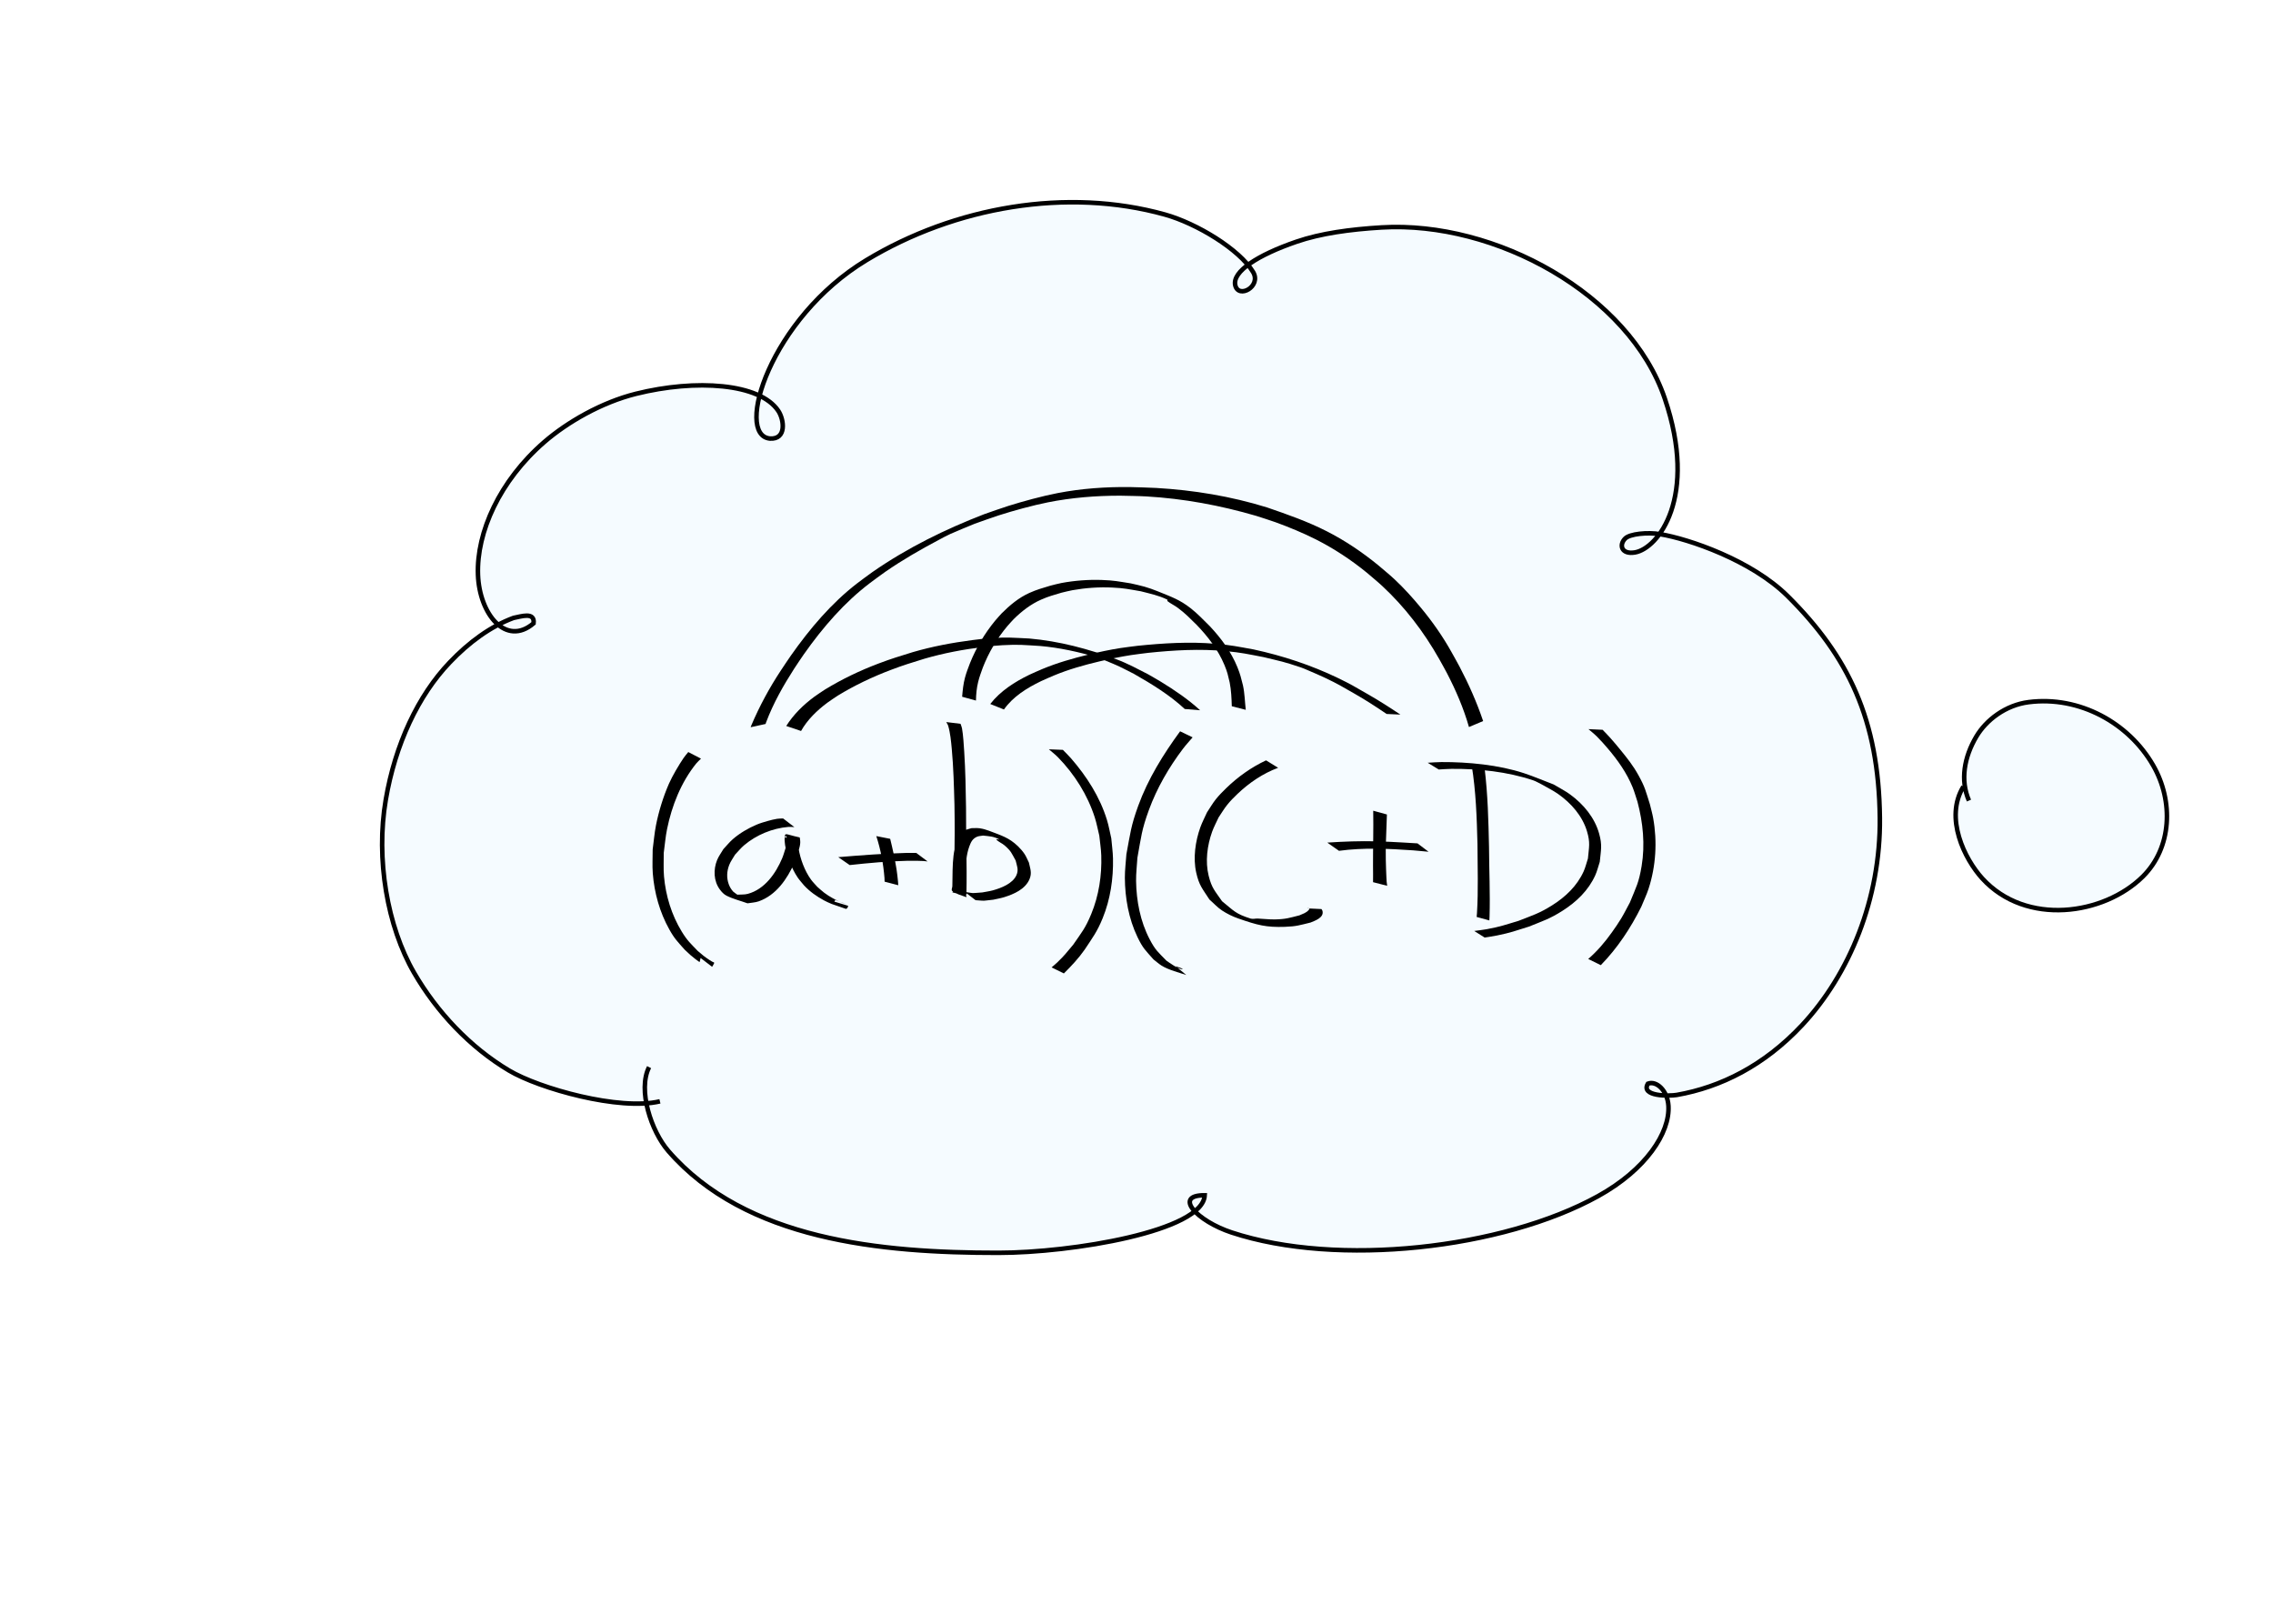
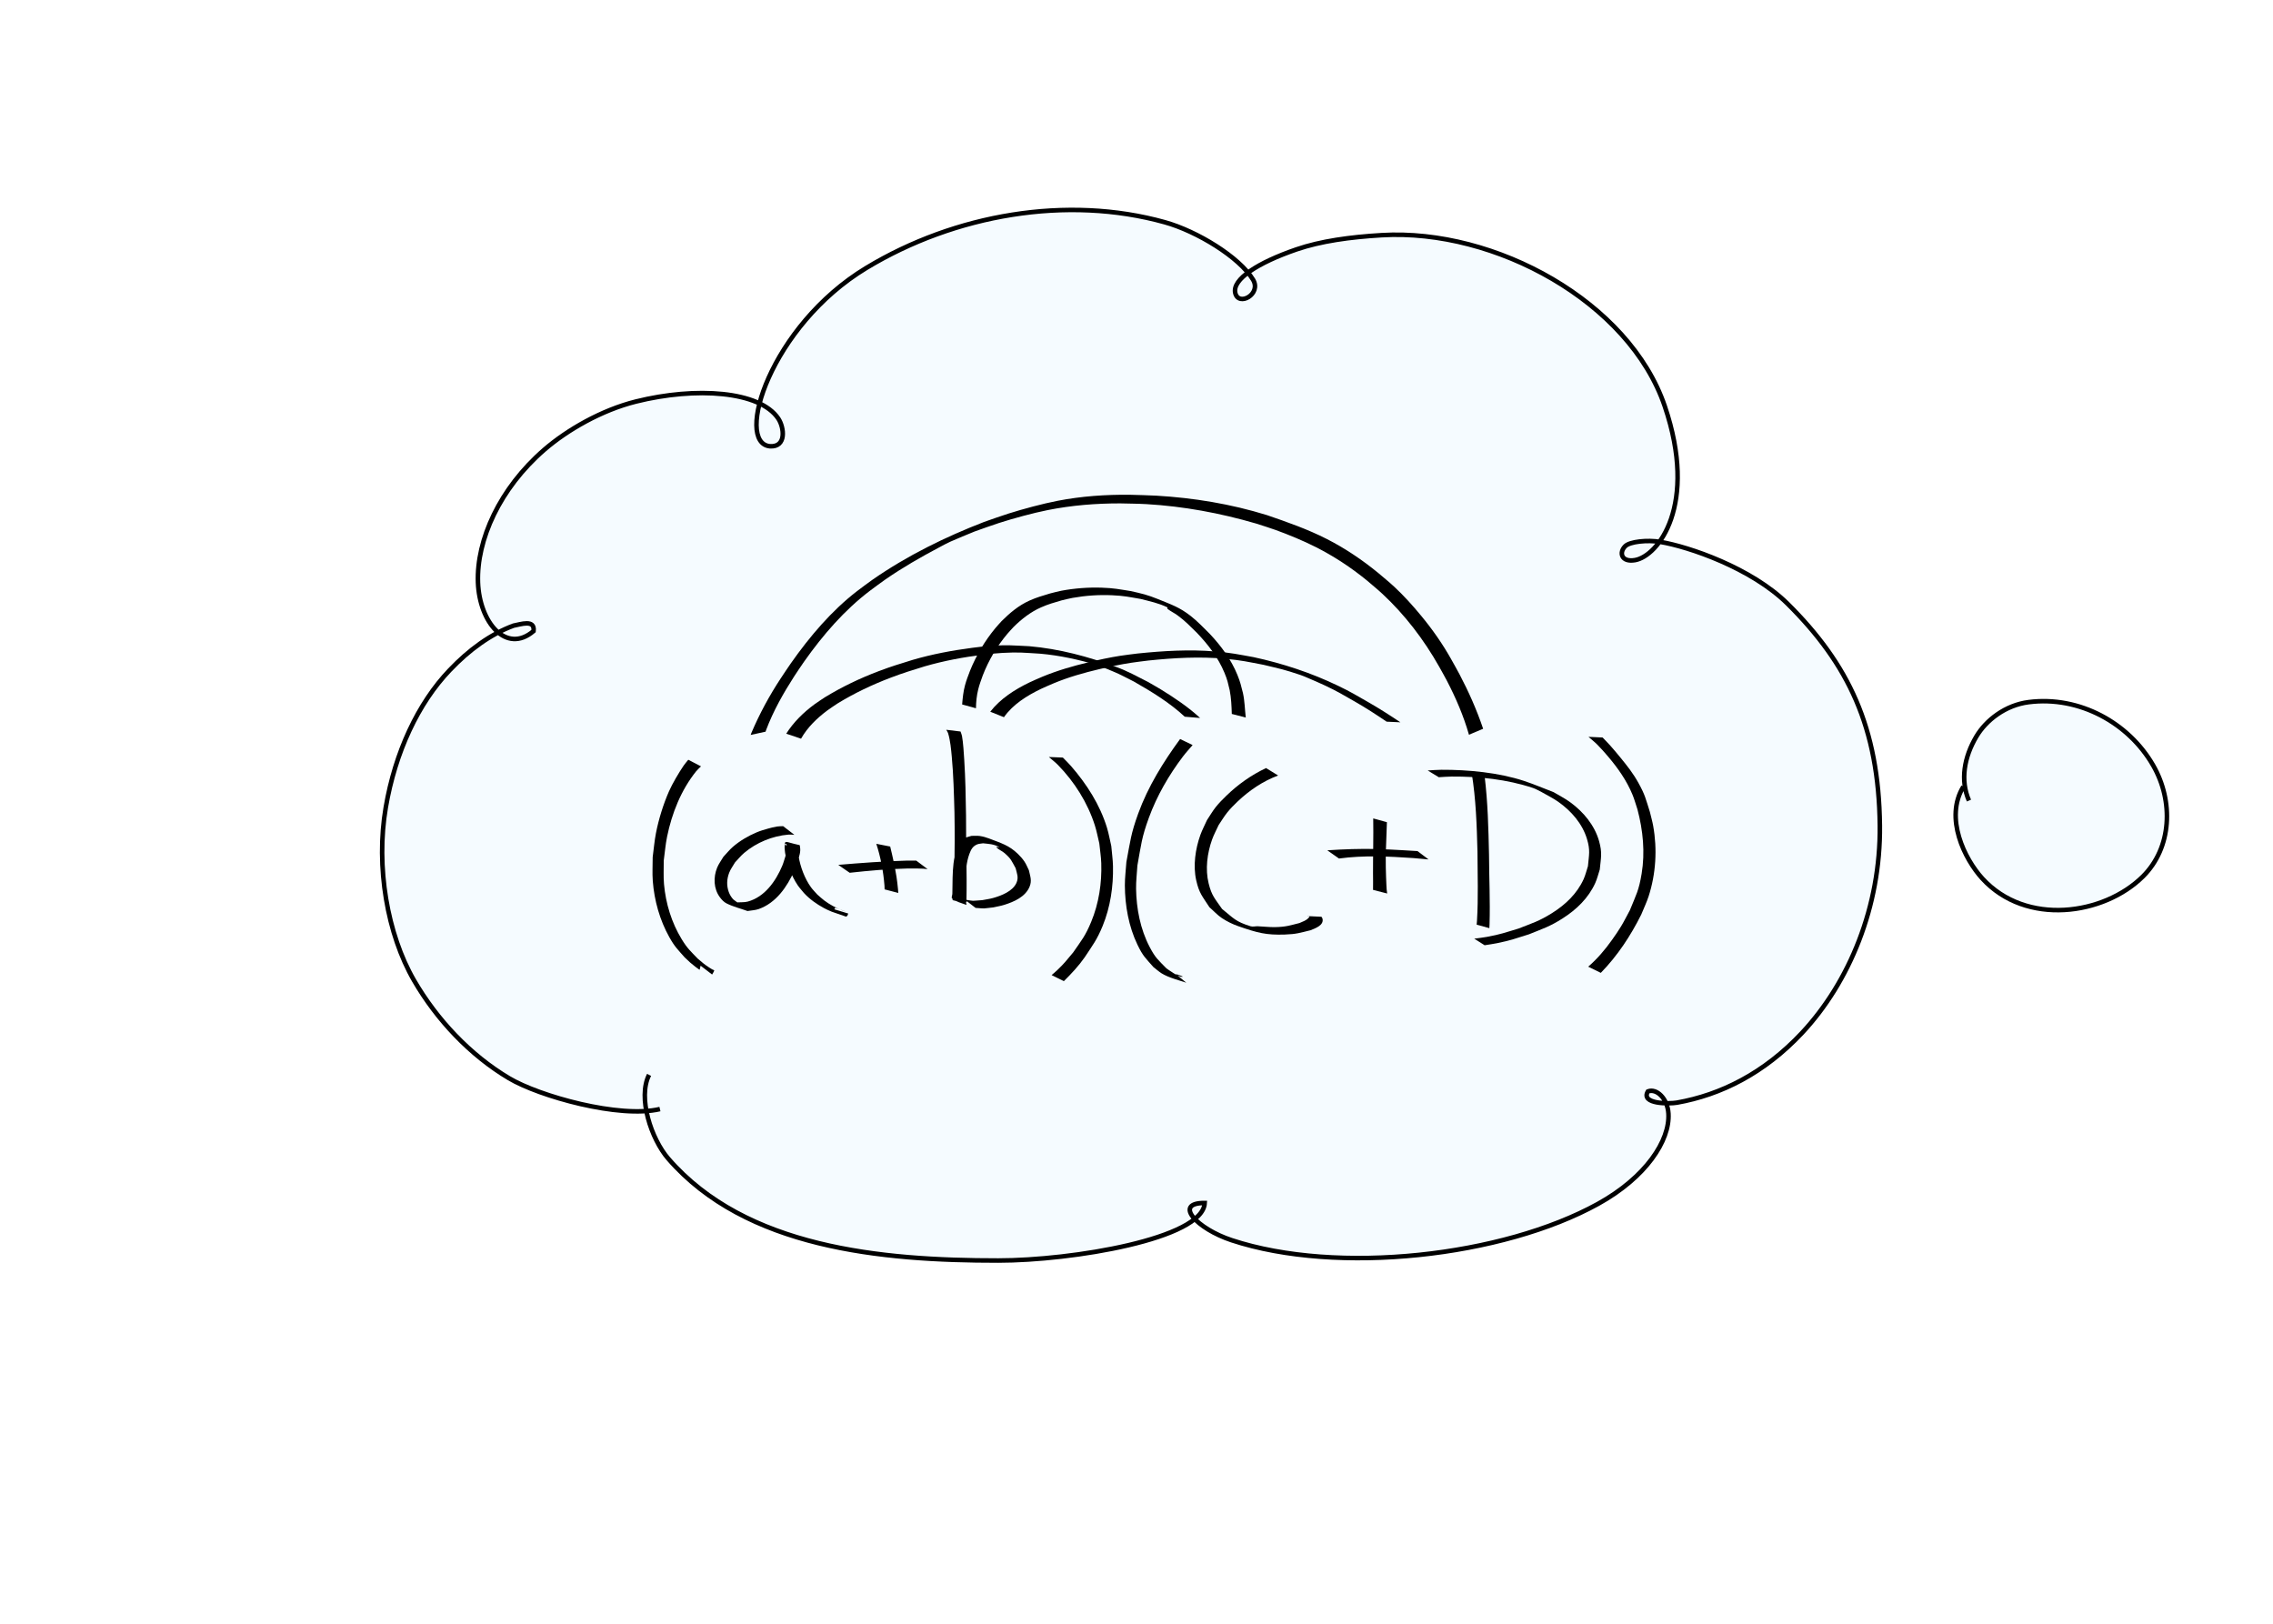
<svg xmlns="http://www.w3.org/2000/svg" width="350" height="250" viewBox="0 0 92.604 66.146">
  <path d="M40.51 136.92c-.418 2.583-4.248 2.035-6.267 2.109-5.884-.384-12.47-2.296-15.772-7.565-1.151-2.018-.821-4.598.474-6.465" style="fill:#f5fbff;fill-opacity:1;stroke:#000;stroke-width:.185;stroke-miterlimit:2;stroke-dasharray:none" />
  <path d="M61.225 134.375c3.335 1.507-1.235 5.366-3.406 5.844-5.221 1.972-11.474 1.865-16.343-1.017-.72-.142-2.509-2.574-.967-2.281" style="fill:#f5fbff;fill-opacity:1;stroke:#000;stroke-width:.185;stroke-miterlimit:2;stroke-dasharray:none" />
  <path d="M73.748 116.323c3.095.19 3.574 5.466 3.083 8.094-.978 5.77-5.955 10.813-11.971 10.934-.976-.057-3.544.203-3.635-.976" style="fill:#f5fbff;fill-opacity:1;stroke:#000;stroke-width:.185;stroke-miterlimit:2;stroke-dasharray:none" />
-   <path d="M69.715 103.588c3.915-.578 7.71 1.987 9.968 5 1.545 2.168 1.954 5.82-.753 7.284-1.374.974-3.896 1.869-5.182.451M26.444 43.472c-.472.932.088 2.613.785 3.416 3.154 3.635 8.663 4.15 13.442 4.148 2.993 0 8.34-.883 8.41-2.344-1.302-.009-.315 1.05 1.097 1.516 4.316 1.424 11.043.668 14.93-1.482 1.953-1.08 2.93-2.581 2.866-3.676-.036-.621-.487-1.04-.837-.904-.31.526.876.511 1.178.458 1.79-.314 3.562-1.197 5.1-2.84 1.929-2.064 3.207-5.147 3.172-8.446-.042-4-1.284-6.583-3.756-9.035-1.474-1.462-4.034-2.33-5.192-2.522-.526-.087-1.237-.012-1.424.173-.266.258-.162.664.395.57.94-.16 2.584-2.238 1.214-6.272-1.444-4.251-6.916-7.242-11.53-6.967-1.305.078-2.49.243-3.474.581-1.587.545-2.62 1.218-2.495 1.773.13.572 1.079.047.726-.539-.555-.922-2.288-1.976-3.59-2.34-3.99-1.113-8.556-.322-12.166 1.86-3.919 2.369-5.375 7.13-3.928 7.265.685.045.583-.765.342-1.127-.751-1.127-3.356-1.305-5.8-.696-1.403.35-2.801 1.156-3.735 1.965-1.82 1.577-2.763 3.679-2.701 5.405.058 1.61 1.142 2.94 2.265 1.98.06-.486-.526-.272-.818-.22-.934.346-1.815.99-2.594 1.809-1.29 1.344-2.227 3.347-2.61 5.6-.412 2.41.06 5.159 1.153 7.045.927 1.6 2.282 3.039 3.864 3.981 1.24.74 4.505 1.65 6.153 1.258M20.536 127.386c-5.162-1.644-9.7-6.307-9.583-11.963-.093-3.758 1.933-7.483 4.934-9.746 2.24-1.689 5.382-2.592 7.868-2.033.508.114 1.165.389 1.368.923" style="fill:#f5fbff;fill-opacity:1;stroke:#000;stroke-width:.185;stroke-miterlimit:2;stroke-dasharray:none" />
+   <path d="M69.715 103.588c3.915-.578 7.71 1.987 9.968 5 1.545 2.168 1.954 5.82-.753 7.284-1.374.974-3.896 1.869-5.182.451M26.444 43.787c-.472.931.088 2.612.785 3.416 3.154 3.635 8.663 4.149 13.442 4.147 2.993 0 8.34-.883 8.41-2.344-1.302-.008-.315 1.05 1.097 1.516 4.316 1.425 11.043.668 14.93-1.482 1.953-1.08 2.93-2.58 2.866-3.675-.036-.622-.487-1.04-.837-.904-.31.525.876.51 1.178.458 1.79-.315 3.562-1.198 5.1-2.841 1.929-2.064 3.207-5.146 3.172-8.445-.042-4-1.284-6.583-3.756-9.035-1.474-1.462-4.034-2.33-5.192-2.523-.526-.087-1.237-.012-1.424.173-.266.259-.162.665.395.57.94-.16 2.584-2.237 1.214-6.271-1.444-4.252-6.916-7.243-11.53-6.967-1.305.077-2.49.243-3.474.58-1.587.546-2.62 1.218-2.495 1.773.13.572 1.079.048.726-.539-.555-.922-2.288-1.976-3.59-2.339-3.99-1.114-8.556-.323-12.166 1.86-3.919 2.368-5.375 7.13-3.928 7.264.685.045.583-.765.342-1.127-.751-1.127-3.356-1.304-5.8-.695-1.403.35-2.801 1.156-3.735 1.964-1.82 1.577-2.763 3.68-2.701 5.406.058 1.609 1.142 2.939 2.265 1.98.06-.487-.526-.273-.818-.22-.934.345-1.815.989-2.594 1.808-1.29 1.345-2.227 3.348-2.61 5.6-.412 2.41.06 5.16 1.153 7.046.927 1.599 2.282 3.038 3.864 3.98 1.24.74 4.505 1.65 6.153 1.259M20.536 127.386c-5.162-1.644-9.7-6.307-9.583-11.963-.093-3.758 1.933-7.483 4.934-9.746 2.24-1.689 5.382-2.592 7.868-2.033.508.114 1.165.389 1.368.923" style="fill:#f5fbff;fill-opacity:1;stroke:#000;stroke-width:.185;stroke-miterlimit:2;stroke-dasharray:none" />
  <path d="M64.032-4.354c2.236-.933 1.222-4.13.49-5.56-1.925-3.753-7.383-7.463-12.011-8.66-8.068-2.088-16.615-.938-23.608 3.749-3.282 2.2-6.61 5.9-7.822 9.33-.404 1.144-.694 2.476-.686 3.794l.275.034M25.7 93.083c1.095 1.73 2.557 3.187 3.97 4.12 3.688 2.44 8.197 3.897 12.49 4.27 5.222.455 10.615.497 15.689-1.06 3.409-1.046 6.94-2.73 8.983-5.914.704-1.097 1.13-3.746-.736-3.198" style="display:inline;fill:#f5fbff;fill-opacity:1;stroke:#000;stroke-width:.185;stroke-linecap:square;stroke-linejoin:miter;stroke-miterlimit:4;stroke-dasharray:none;stroke-opacity:1" />
  <path d="M55.455 92.375c-1.089-2.849 3.66-3.302 5.425-3.586 4.453-.313 9.724 2.351 10.996 7.43.496 2.3-.906 4.755-2.41 5.948" style="fill:#f5fbff;fill-opacity:1;stroke:#000;stroke-width:.185;stroke-miterlimit:2;stroke-dasharray:none" />
  <path d="M36.992 97.671c-3.48-2.756 1.198-7.43 3.973-8.35 3.646-1.674 7.904-2.476 11.745-1.157 1.117.371 4.63 3.128 2.745 4.211" style="fill:#f5fbff;fill-opacity:1;stroke:#000;stroke-width:.185;stroke-miterlimit:2;stroke-dasharray:none" />
  <path d="M26.857 105.042c-1.627.314-2.09-.589-2.158-2.34-.08-2.097 1.115-4.039 2.355-5.15 2.466-2.213 7.26-3.424 9.787-1.311.357.298.912 1.256.151 1.43" style="fill:#f5fbff;fill-opacity:1;stroke:#000;stroke-width:.185;stroke-miterlimit:2;stroke-dasharray:none" />
  <path d="M79.991 32.044c-.782 1.274.049 2.952.77 3.742 1.785 1.954 4.954 1.49 6.54-.078 1.188-1.178 1.258-3.071.423-4.525-.991-1.73-3.005-2.845-5.075-2.58-.944.12-1.734.732-2.13 1.4-.5.843-.662 1.782-.302 2.61" style="display:inline;fill:#f5fbff;fill-opacity:1;stroke:#000;stroke-width:.185;stroke-linejoin:round;stroke-miterlimit:2;stroke-dasharray:none;stroke-dashoffset:0" />
  <path d="M-52.119 51.83c-.468.885.074 2.49.755 3.26 3.08 3.484 8.487 4.004 13.18 4.03 2.94.016 8.193-.796 8.27-2.188-1.28-.016-.315 1 1.07 1.451 4.23 1.382 10.84.699 14.667-1.33 1.922-1.018 2.888-2.443 2.83-3.487-.032-.593-.472-.994-.817-.824-.308.584.857.576 1.154.523 1.76-.314 3.504-1.211 5.022-2.892 1.905-2.11 3.177-5.27 3.159-8.66-.021-4.111-1.506-6.651-3.92-9.184-1.44-1.51-3.534-2.387-4.965-2.548-.52-.059-1.733-.12-2.44.317-.678.418-.719 1.104.148.84 1.488-.447 3.401-3.31 2.2-7.715-1.266-4.643-5.928-7.59-10.41-7.447-1.268.04-2.422.18-3.386.512-1.556.535-2.58 1.227-2.476 1.831.107.623 1.045.088.721-.557-.509-1.015-2.156-2.212-3.406-2.649-3.834-1.337-8.286-.635-11.856 1.601-3.875 2.428-5.436 7.524-4.008 7.726.716.101.66-.785.44-1.194-.688-1.272-3.22-1.821-5.706-1.313-1.427.292-2.876 1.08-3.859 1.901-1.917 1.6-2.984 3.825-3.022 5.705-.035 1.753.975 3.267 2.152 2.3.058-.528-.538-.296-.834-.24-.95.375-1.85 1.078-2.644 1.975-1.318 1.473-2.28 3.672-2.682 6.148-.43 2.65.035 5.679 1.135 7.761.933 1.765 2.302 3.357 3.903 4.404 1.255.82 4.566 1.84 6.242 1.42M-54.006 102.39c-.467.816.075 2.297.756 3.008 3.08 3.213 8.486 3.693 13.179 3.717 2.94.015 8.194-.734 8.27-2.019-1.279-.014-.315.922 1.07 1.34 4.231 1.274 10.84.644 14.667-1.227 1.923-.94 2.889-2.255 2.831-3.218-.033-.547-.473-.917-.817-.76-.308.539.856.531 1.153.482 1.76-.289 3.504-1.117 5.022-2.668 1.906-1.946 3.177-4.862 3.16-7.99-.022-3.792-1.506-6.136-3.92-8.472-1.44-1.393-3.535-2.203-4.966-2.351-.52-.054-1.732-.111-2.44.292-.678.385-.719 1.019.148.775 1.488-.413 3.401-3.054 2.2-7.118-1.266-4.283-5.927-7.001-10.41-6.87-1.268.037-2.421.165-3.386.472-1.556.494-2.58 1.132-2.475 1.69.107.574 1.044.08.72-.515-.509-.936-2.155-2.04-3.406-2.443-3.834-1.234-8.286-.587-11.856 1.477-3.874 2.24-5.436 6.941-4.007 7.128.715.093.66-.725.44-1.102-.689-1.174-3.22-1.68-5.707-1.211-1.426.269-2.876.997-3.859 1.753-1.917 1.476-2.983 3.53-3.021 5.264-.035 1.618.975 3.014 2.152 2.123.058-.489-.538-.274-.835-.223-.95.346-1.849.995-2.644 1.823-1.318 1.358-2.28 3.387-2.681 5.671-.43 2.446.034 5.24 1.135 7.16.932 1.63 2.301 3.098 3.902 4.064 1.255.756 4.567 1.698 6.242 1.31" style="fill:#f5fbff;fill-opacity:1;stroke:#000;stroke-width:.185;stroke-miterlimit:2;stroke-dasharray:none" />
  <g style="display:inline;stroke-width:4.387">
-     <path d="M-3544.427 1866.351c-1.317 1.342-2.774 2.56-3.951 4.026-12.241 15.246-19.723 34.131-23.602 53.168-1.297 6.364-1.792 12.866-2.688 19.3.071 6.374-.35 12.774.213 19.125 1.391 15.718 6.14 31.232 14.363 44.726 4.596 7.543 7.198 9.67 13.028 15.772 4.894 4.066 4.637 4.103 9.308 7.215.809.539 1.631 1.06 2.484 1.525.558.304 1.778.518 1.548 1.11-.42 1.077-1.115 2.026-1.673 3.039l-9.354-7.178c-.247 1.046-.455 2.102-.742 3.138-.02.075-.1.192-.17.158-.4-.193-.731-.506-1.091-.767-.75-.545-1.509-1.08-2.24-1.648-4.534-3.527-3.856-3.125-8.7-7.64-5.636-6.417-8.063-8.563-12.433-16.372-7.786-13.911-12.21-29.702-13.437-45.57-.5-6.452-.056-12.943-.083-19.414.891-6.528 1.41-13.118 2.672-19.585 2.183-11.18 5.982-23.47 10.601-33.946 2.683-6.085 7.992-15.133 11.906-20.84 1.128-1.646 2.478-3.128 3.716-4.691l10.325 5.35zm75.797 55.578c-1.63-.05-3.264-.281-4.888-.147-12.923 1.07-25.955 6.465-35.855 14.833-2.724 2.302-4.95 5.136-7.424 7.703-1.573 2.778-3.57 5.356-4.72 8.335-1.993 5.163-2.27 10.446-.377 15.673.79 2.182 2.03 4.25 3.595 5.962.668.731 9.756 6.947 3.289 2.5 2.86-.221 5.814.088 8.582-.665 13.733-3.734 22.68-16.554 27.912-28.94 1.06-2.507 1.734-5.16 2.601-7.74.373-1.853.888-3.684 1.12-5.56a12.518 12.518 0 0 0-.03-3.275c-.07-.487-.165-1.166-.626-1.335-.363-.133-1.196.655-.838.8 11.494 4.623 10.999-.763 10.794 5.33.105 1.304.116 2.62.316 3.914 1.31 8.48 4.976 18.207 10 25.162 1.537 2.127 3.445 3.96 5.167 5.939 1.872 1.601 3.652 3.318 5.616 4.805 4.488 3.397 9.559 6.05 14.794 8.09.884.344 3.587 1.238 2.703.893-2.915-1.138-5.866-2.182-8.8-3.273.3.764.212.255-.513 1.464l11.289 3.439c-.9 2.24-.184 1.501-1.78 2.518-3.899-1.347-7.815-2.642-11.696-4.04-1.59-.574-5.186-2.347-6.345-2.977-5.938-3.23-11.427-7.112-16.05-12.094-1.714-2.124-3.606-4.116-5.14-6.374-4.952-7.282-8.818-17.633-10.229-26.343-.23-1.429-.268-2.883-.402-4.325.466-6.67-.713-4.665 12.032-1.939.498.107.356.96.452 1.459.383 1.98.257 3.626-.158 5.677-.391 1.933-1.006 3.814-1.508 5.72-.98 2.647-1.797 5.36-2.942 7.94-5.79 13.053-14.784 26.16-28.882 31.132-2.907 1.026-6.072 1.074-9.108 1.611-5.657-2.054-11.586-3.474-16.97-6.162-2.216-1.105-3.986-3.046-5.46-5.035-5.121-6.906-5.368-16.21-2.233-23.969 1.27-3.147 3.386-5.882 5.08-8.824 2.561-2.697 4.878-5.65 7.686-8.09 5.636-4.899 12.451-8.879 19.31-11.778 2.927-1.237 5.993-2.124 9.048-2.997 2.5-.715 5.033-1.343 7.6-1.76 1.606-.261 3.249-.178 4.873-.267l9.116 7.01zm35.612 24.401c18.388-1.532 36.793-2.945 55.242-3.434 6.224-.03 3.527-.044 8.09 0l9.192 6.89c-4.803-.483-1.986-.263-8.462-.503-2.58 0-5.162-.061-7.741-.01-15.714.35-31.413 1.764-47.026 3.482l-9.295-6.434z" style="display:inline;opacity:1;fill:#000;fill-opacity:1;stroke:none;stroke-width:.439;stroke-linecap:square;stroke-linejoin:miter;stroke-miterlimit:4;stroke-dasharray:none;stroke-opacity:1" transform="matrix(.05019 0 0 .05018 206.454 -62.749)" />
-     <path d="M-3390.856 1931.454c1.988 8.083 3.782 16.248 5.11 24.469.576 3.567.845 6.509 1.219 10.05l.23 3.154-11.088-2.908-.1-3.015c-.921-11.52-3.067-22.97-6.636-33.972zm57.096-93.387c.397 1.211.955 2.381 1.193 3.634.971 5.127 1.528 14.584 1.822 19.264.949 15.106 1.246 30.19 1.452 45.32-.084 23.045.825 46.1.345 69.143-2.341-3.035.81 3.697-.234 3.32-3.876-1.398-8.073-2.439-11.308-4.99-1.008-.794.069-2.565.096-3.848.127-5.98.122-6.803.202-13.174.214-7.689.712-15.532 3.26-22.868 1.37-3.948 2.8-6.944 6.534-9.166 1.67-.994 3.676-1.269 5.515-1.904 2.24.03 4.506-.233 6.724.091 2.534.37 5.031 1.063 7.423 1.977 10.19 3.893 16.305 5.606 23.518 12.523 2.001 1.919 3.846 4.032 5.393 6.333 1.458 2.168 2.375 4.654 3.562 6.981 1.074 5.05 2.644 8.413.486 13.519-3.444 8.148-12.668 12.123-20.454 14.565-2.913.914-5.948 1.38-8.922 2.07-10.127 1.065-5.331 1.024-14.382.41l-8.768-6.736c8.873 1.344 4.148 1.081 14.19.44 2.917-.579 5.888-.932 8.751-1.736 6.598-1.854 15.966-5.394 19.01-12.32 1.944-4.423.362-7.568-.681-11.907-3.433-6.143-3.465-7.38-8.976-12.22-2.062-1.81-4.872-2.742-6.694-4.795-.516-.582 3.018.246 2.332-.12-4.734-2.529-8.04-2.475-13.098-3.057-1.64.316-3.389.284-4.922.948-3.556 1.54-4.862 4.168-6.16 7.646-2.646 7.094-2.974 14.758-3.1 22.231.052 4.525.069 8.753.23 13.254.046 1.265 1.446 3.557.202 3.791-3.68.691-7.422-1.034-11.1-1.745-.135-.026.134-.242.2-.363l.347-2.279c.672-7.44.91-14.836 1.041-22.31.273-15.412.33-30.828.048-46.24-.427-15.13-.787-30.26-2.183-45.34-.534-5.778-1.18-12.986-2.92-18.736-.327-1.08-1.03-2.006-1.545-3.01l11.57 1.405zm83.074 21.153c2.202 2.288 4.522 4.468 6.604 6.866 12.73 14.661 23.433 31.314 29.173 49.997 1.502 4.887 2.35 9.952 3.524 14.928.463 5.455 1.271 10.89 1.388 16.363.353 16.457-2.13 33.193-8.374 48.49-4.612 11.296-8.123 15.663-14.627 25.552-4.92 7.049-10.779 13.284-16.868 19.304l-9.961-4.908c1.491-1.304 3.045-2.54 4.475-3.911 6.16-5.904 7.179-7.533 13.033-14.48 6.873-9.996 9.836-13.254 14.64-24.86 6.217-15.015 8.686-31.403 8.166-47.593-.173-5.381-1.063-10.715-1.595-16.072-1.205-4.879-2.089-9.847-3.615-14.635-5.847-18.345-16.533-35.316-29.967-49.052-2.283-2.334-4.916-4.297-7.374-6.446zm105.323-10.155c-2.623 3.109-5.415 6.082-7.868 9.326-11.429 15.114-21.068 31.755-27.605 49.586-5.97 16.286-6.285 22.03-9.351 38.866-.357 6.285-1.164 12.56-1.07 18.853.242 16.192 3.453 32.816 11 47.257 4.778 9.139 6.924 10.455 13.66 17.435 1.68 1.11 9.714 7.095 12.77 6.838 1.951-.164-3.573-1.605-5.36-2.408l8.692 7.168c-5.042-1.683-14.673-4.163-20.137-7.655-2.3-1.47-4.333-3.32-6.499-4.979-6.443-7.377-8.505-8.825-13.01-18.201-7.127-14.837-10.126-31.726-10.217-48.099-.035-6.373.825-12.72 1.238-19.08 3.202-16.969 3.614-22.851 9.59-39.298 7.95-21.882 20.327-41.811 34.011-60.507zm69.41 24.711c-12.344 4.6-23.413 12.118-32.94 21.17-2.942 2.796-5.81 5.695-8.352 8.857-2.595 3.226-4.677 6.832-7.016 10.247-1.766 3.91-3.854 7.69-5.299 11.73-3.95 11.046-5.66 24.052-2.795 35.593 2.531 10.201 5.064 12.248 10.897 20.735 9.527 7.709 10.908 10.25 23.17 14.074 1.825.57 3.824-.083 5.734-.015 4.662.165 9.312.804 13.975.71 9.03-.18 11.81-1.284 19.947-3.31 2.941-1.347 5.455-1.949 7.55-4.39 1.498-1.746-.632-1.4-1.383-1.27l11.695.56c.27.484.671.917.812 1.455 1.444 5.529-6.08 7.972-9.66 9.482-8.531 2.068-11.473 3.177-20.871 3.492-15.127.505-22.125-1.315-37.841-6.802a60.037 60.037 0 0 1-13.146-6.469c-3.778-2.483-6.823-5.932-10.235-8.899-5.74-8.935-8.348-11.276-10.732-21.865-2.662-11.82-.687-25.482 3.342-36.735 1.492-4.168 3.6-8.089 5.399-12.133 2.378-3.534 4.486-7.266 7.134-10.603 2.571-3.24 5.507-6.184 8.473-9.067 9.486-9.22 20.368-16.958 32.35-22.578l9.792 6.03zm39.917 60.738c13.305-.889 26.628-1.37 39.962-1.052 7.042.167 14.286.596 21.33.968 8.793.517 4.814.278 11.939.712l8.96 6.792c-7.434-.741-3.3-.354-12.405-1.126-20.072-1.383-40.28-2.35-60.297.372z" style="display:inline;opacity:1;fill:#000;fill-opacity:1;stroke:none;stroke-width:.439;stroke-linecap:square;stroke-linejoin:miter;stroke-miterlimit:4;stroke-dasharray:none;stroke-opacity:1" transform="matrix(.05019 0 0 .05018 206.454 -62.749)" />
-     <path d="M-2987.65 1911.687c-.227 9.69-.836 19.37-.935 29.063-.064 6.16.083 9.426.254 15.41.326 4.457.12 8.998.89 13.417l-11.458-2.938c.114-4.451-.021-8.905-.025-13.357-.036-14.886.43-29.771.167-44.654l11.107 3.06zm175.087-68.761c2.081 2.197 4.234 4.328 6.243 6.59a299.903 299.903 0 0 1 8.15 9.614c5.75 7.052 10.298 12.732 14.72 20.715 5.492 9.919 5.812 12.736 9.273 23.51.89 3.767 1.986 7.492 2.67 11.302 3.406 18.927 2.23 38.908-3.71 57.222-1.638 5.045-3.973 9.835-5.96 14.753-8.596 17.248-19.343 33.56-32.844 47.371l-10.217-5.015c7.377-6.39 13.663-13.781 19.308-21.741 2.574-3.63 5.122-7.287 7.418-11.1 2.54-4.219 4.717-8.647 7.076-12.971 5.187-12.792 7.268-15.904 9.555-29.643 2.901-17.43 1.12-35.21-3.37-52.175-1.33-3.955-2.407-8.003-3.989-11.864-4.78-11.666-12.014-21.875-20.141-31.42-2.762-3.243-5.59-6.439-8.598-9.454-2.213-2.218-4.697-4.148-7.045-6.222zm-96.969-7.085c-5.21-15.411-11.78-30.145-19.15-44.171-2.039-3.88-4.22-7.645-6.33-11.467-7.244-13.053-15.642-24.974-24.802-36.063-6.96-8.425-14.05-16.303-21.85-23.57-4.19-3.904-8.612-7.425-12.92-11.137-13.142-10.77-27.138-20.15-41.755-27.604-15.8-8.057-32.244-13.78-48.69-19.433-29.374-9.096-59.517-14.026-89.766-15.785-7.136-.415-14.284-.484-21.426-.726-19.648-.216-39.34 1.137-58.762 4.898-12.187 2.36-28.038 6.643-39.965 10.403-6.63 2.09-13.185 4.52-19.777 6.782-31.33 12.154-61.99 27.061-90.6 46.948-4.294 2.984-8.451 6.252-12.677 9.378-20.398 15.785-37.904 36.245-53.578 58.546-2.77 3.941-5.399 8.027-8.098 12.04-9.12 13.83-17.158 28.618-23.853 44.371l-.589 1.6 12.114-2.642.442-1.375c5.904-15.667 14.033-29.875 22.708-43.422 2.666-3.965 5.257-8.006 7.997-11.894 15.582-22.113 33.124-42.198 53.481-57.642 4.2-3.075 8.34-6.278 12.603-9.224 14.19-9.809 28.719-18.12 43.664-26.037 3.013-1.595 6.001-3.27 9.083-4.654 6.511-2.922 13.121-5.504 19.682-8.256 6.572-2.292 13.105-4.756 19.716-6.874 11.924-3.82 27.506-8.084 39.697-10.52 19.417-3.881 39.1-5.444 58.762-5.432 7.131.202 14.268.192 21.393.606 29.988 1.745 59.777 7.237 88.962 15.763 5.28 1.74 10.595 3.322 15.838 5.218 10.338 3.739 22.594 8.796 32.577 13.857 14.52 7.36 28.474 16.457 41.536 27.135 4.24 3.67 8.588 7.163 12.72 11.013 17.761 16.55 33.303 36.602 45.963 59.057 2.08 3.782 4.243 7.497 6.24 11.344 7.155 13.786 13.505 28.39 17.903 43.827z" style="display:inline;opacity:1;fill:#000;fill-opacity:1;stroke:none;stroke-width:.439;stroke-linecap:square;stroke-linejoin:miter;stroke-miterlimit:4;stroke-dasharray:none;stroke-opacity:1" transform="matrix(.05019 0 0 .05018 206.454 -62.749)" />
-     <path d="M-3332.45 1816.109c.423-5.222.947-10.472 2.321-15.546 1.207-4.457 2.458-7.465 4.094-11.848 5.016-12.418 11.879-24.058 20.409-34.393 1.651-2 3.442-3.882 5.162-5.824 6.685-6.677 13.946-12.8 22.64-16.698 6.147-2.757 10.437-3.85 16.907-5.843 3.034-.73 6.036-1.613 9.103-2.19 10.464-1.965 21.947-2.841 32.582-2.467 10.305.363 13.424 1.164 23.605 2.756 3.742.899 7.532 1.616 11.225 2.697a108.07 108.07 0 0 1 10.507 3.66c11.743 4.795 17.918 6.796 26.953 13.84 5.42 4.226 10.637 9.699 15.498 14.534 9.26 9.866 17.324 20.739 22.442 33.339 2.461 6.058 2.948 8.693 4.5 14.731 1.45 6.542 1.503 13.245 2.283 19.868l-11.34-2.917c-.19-6.452-.468-12.923-1.71-19.276-1.46-6.065-1.724-8.074-4.26-14.188-5.113-12.33-13.27-22.88-22.434-32.47-5.783-5.654-9.024-9.197-15.588-14.065-2.609-1.934-5.622-3.292-8.18-5.293-.342-.268.164-1.095-.228-1.285-7.051-3.432-13.997-4.814-21.526-6.761-10.03-1.704-13.139-2.55-23.296-3.019-10.638-.49-21.592.27-32.075 2.147-3.03.543-6.002 1.375-9.002 2.063-6.62 1.998-10.181 2.843-16.445 5.592-8.46 3.712-15.758 9.4-22.296 15.852-1.708 1.883-3.484 3.706-5.123 5.65-8.468 10.044-15.205 21.487-19.96 33.726-1.476 4.185-2.707 7.32-3.763 11.578-1.224 4.936-1.706 10.067-1.786 15.14l-11.218-3.09z" style="display:inline;opacity:1;fill:#000;fill-opacity:1;stroke:none;stroke-width:.439;stroke-linecap:square;stroke-linejoin:miter;stroke-miterlimit:4;stroke-dasharray:none;stroke-opacity:1" transform="matrix(.05019 0 0 .05018 206.454 -62.749)" />
-     <path d="M-3475.236 1839.839c5.802-9.176 13.804-17.133 22.846-23.781 2.772-2.038 5.72-3.87 8.58-5.804 13.679-8.349 28.328-15.393 43.549-21.138 11.198-4.227 16.266-5.627 27.832-9.248 15.681-4.562 31.863-7.62 48.153-9.735 5.076-.66 10.166-1.281 15.282-1.615 13.46-.876 17.614-.317 30.96.302 24.502 2.112 48.083 8.466 70.806 16.877 9.09 3.364 16.995 7.705 25.503 12.05 3.487 2.026 7.026 3.98 10.46 6.078 11.142 6.806 22.548 14.532 31.981 23.255l-12.483-1.032c-12.09-11.307-26.668-20.207-41.3-28.555-14.314-7.202-9.935-5.326-25.35-11.692-1.387-.574-2.772-1.171-4.222-1.6-15.126-4.462-30.592-7.918-46.46-9.306-13.498-.79-17.108-1.382-30.727-.63-5.123.283-10.226.835-15.313 1.448-16.18 1.95-32.225 4.973-47.782 9.483-11.398 3.577-16.5 4.989-27.523 9.174-14.992 5.694-29.48 12.582-42.96 20.825-2.778 1.893-5.643 3.684-8.334 5.677-8.605 6.377-16.402 13.998-21.468 23.027z" style="display:inline;opacity:1;fill:#000;fill-opacity:1;stroke:none;stroke-width:.439;stroke-linecap:square;stroke-linejoin:miter;stroke-miterlimit:4;stroke-dasharray:none;stroke-opacity:1" transform="matrix(.05019 0 0 .05018 206.454 -62.749)" />
-     <path d="M-3309.626 1821.998c8.153-10.49 19.716-17.907 31.729-23.73 3.513-1.703 7.148-3.16 10.722-4.74 11.99-4.973 24.498-8.555 37.133-11.614 8.492-2.056 17.224-3.947 25.868-5.303 4.71-.74 9.456-1.246 14.184-1.869 20.921-2.147 42.05-3.44 63.061-1.655 13.201 1.121 18.163 2.305 31.041 4.606 23.692 5.116 46.877 12.779 68.621 23.252 10.416 5.017 14.479 7.564 24.31 13.192 8.987 5.141 17.681 10.719 26.263 16.462l-11.2-.518c-8.364-5.7-16.856-11.214-25.67-16.255-9.634-5.496-13.792-8.097-24.018-12.95-4.65-2.207-9.404-4.205-14.136-6.243-1.96-.844-3.912-1.723-5.94-2.402-14.2-4.751-15.766-4.815-30.14-8.302-12.915-2.45-17.674-3.66-30.917-4.896-20.854-1.946-41.84-.746-62.615 1.423-4.673.61-9.363 1.11-14.02 1.83-8.455 1.306-17.455 3.19-25.772 5.16-12.505 2.963-24.89 6.45-36.74 11.374-3.515 1.545-7.088 2.97-10.543 4.634-11.484 5.531-22.791 12.582-30.109 22.997l-11.112-4.452zm401.273 52.127c2.608 21.216 3.127 42.563 3.591 63.894.09 18.849.996 37.708.428 56.556l-.158 3.123-10.304-2.823.263-3.043c1.143-18.707.465-37.469.398-56.192-.543-21.409-1.245-42.859-4.72-64.061z" style="display:inline;opacity:1;fill:#000;fill-opacity:1;stroke:none;stroke-width:.439;stroke-linecap:square;stroke-linejoin:miter;stroke-miterlimit:4;stroke-dasharray:none;stroke-opacity:1" transform="matrix(.05019 0 0 .05018 206.454 -62.749)" />
-     <path d="M-2954.54 1869.69c3.72-.186 7.433-.538 11.158-.557 21.6-.109 46.52 2.28 66.949 9.016 8.167 2.694 16.049 6.096 24.074 9.143 4.471 2.707 9.213 5.056 13.415 8.12 10.951 7.989 19.913 18.85 23.514 31.61 2.74 9.706 1.496 13.391.572 23.104-1.238 3.681-2.095 7.495-3.713 11.044-5.508 12.088-15.066 21.396-26.547 28.693-10.381 6.598-15.899 8.242-27.31 12.87-11.47 3.584-14.316 4.808-25.765 7.17-3.352.692-6.758 1.12-10.137 1.68l-8.425-5.335c3.396-.48 6.82-.815 10.189-1.44 11.32-2.104 14.446-3.391 25.753-6.774 11.352-4.471 16.643-5.96 26.968-12.407 11.162-6.97 20.49-15.896 25.83-27.588 1.555-3.402 2.364-7.064 3.545-10.597.84-9.365 2.031-12.764-.759-22.087-3.694-12.343-12.648-22.702-23.414-30.282-4.187-2.948-8.886-5.19-13.33-7.785-2.366-1.13-4.597-2.558-7.1-3.39-21.043-6.997-43.836-9.406-66.062-9.257-3.477.024-6.944.357-10.417.536z" style="display:inline;opacity:1;fill:#000;fill-opacity:1;stroke:none;stroke-width:.439;stroke-linecap:square;stroke-linejoin:miter;stroke-miterlimit:4;stroke-dasharray:none;stroke-opacity:1" transform="matrix(.05019 0 0 .05018 206.454 -62.749)" />
+     <path d="M-3544.427 1866.351c-1.317 1.342-2.774 2.56-3.951 4.026-12.241 15.246-19.723 34.131-23.602 53.168-1.297 6.364-1.792 12.866-2.688 19.3.071 6.374-.35 12.774.213 19.125 1.391 15.718 6.14 31.232 14.363 44.726 4.596 7.543 7.198 9.67 13.028 15.772 4.894 4.066 4.637 4.103 9.308 7.215.809.539 1.631 1.06 2.484 1.525.558.304 1.778.518 1.548 1.11-.42 1.077-1.115 2.026-1.673 3.039l-9.354-7.178c-.247 1.046-.455 2.102-.742 3.138-.02.075-.1.192-.17.158-.4-.193-.731-.506-1.091-.767-.75-.545-1.509-1.08-2.24-1.648-4.534-3.527-3.856-3.125-8.7-7.64-5.636-6.417-8.063-8.563-12.433-16.372-7.786-13.911-12.21-29.702-13.437-45.57-.5-6.452-.056-12.943-.083-19.414.891-6.528 1.41-13.118 2.672-19.585 2.183-11.18 5.982-23.47 10.601-33.946 2.683-6.085 7.992-15.133 11.906-20.84 1.128-1.646 2.478-3.128 3.716-4.691l10.325 5.35zm75.797 55.578c-1.63-.05-3.264-.281-4.888-.147-12.923 1.07-25.955 6.465-35.855 14.833-2.724 2.302-4.95 5.136-7.424 7.703-1.573 2.778-3.57 5.356-4.72 8.335-1.993 5.163-2.27 10.446-.377 15.673.79 2.182 2.03 4.25 3.595 5.962.668.731 9.756 6.947 3.289 2.5 2.86-.221 5.814.088 8.582-.665 13.733-3.734 22.68-16.554 27.912-28.94 1.06-2.507 1.734-5.16 2.601-7.74.373-1.853.888-3.684 1.12-5.56a12.518 12.518 0 0 0-.03-3.275c-.07-.487-.165-1.166-.626-1.335-.363-.133-1.196.655-.838.8 11.494 4.623 10.999-.763 10.794 5.33.105 1.304.116 2.62.316 3.914 1.31 8.48 4.976 18.207 10 25.162 1.537 2.127 3.445 3.96 5.167 5.939 1.872 1.601 3.652 3.318 5.616 4.805 4.488 3.397 9.559 6.05 14.794 8.09.884.344 3.587 1.238 2.703.893-2.915-1.138-5.866-2.182-8.8-3.273.3.764.212.255-.513 1.464l11.289 3.439c-.9 2.24-.184 1.501-1.78 2.518-3.899-1.347-7.815-2.642-11.696-4.04-1.59-.574-5.186-2.347-6.345-2.977-5.938-3.23-11.427-7.112-16.05-12.094-1.714-2.124-3.606-4.116-5.14-6.374-4.952-7.282-8.818-17.633-10.229-26.343-.23-1.429-.268-2.883-.402-4.325.466-6.67-.713-4.665 12.032-1.939.498.107.356.96.452 1.459.383 1.98.257 3.626-.158 5.677-.391 1.933-1.006 3.814-1.508 5.72-.98 2.647-1.797 5.36-2.942 7.94-5.79 13.053-14.784 26.16-28.882 31.132-2.907 1.026-6.072 1.074-9.108 1.611-5.657-2.054-11.586-3.474-16.97-6.162-2.216-1.105-3.986-3.046-5.46-5.035-5.121-6.906-5.368-16.21-2.233-23.969 1.27-3.147 3.386-5.882 5.08-8.824 2.561-2.697 4.878-5.65 7.686-8.09 5.636-4.899 12.451-8.879 19.31-11.778 2.927-1.237 5.993-2.124 9.048-2.997 2.5-.715 5.033-1.343 7.6-1.76 1.606-.261 3.249-.178 4.873-.267l9.116 7.01zm35.612 24.401c18.388-1.532 36.793-2.945 55.242-3.434 6.224-.03 3.527-.044 8.09 0l9.192 6.89c-4.803-.483-1.986-.263-8.462-.503-2.58 0-5.162-.061-7.741-.01-15.714.35-31.413 1.764-47.026 3.482l-9.295-6.434z" style="display:inline;opacity:1;fill:#000;fill-opacity:1;stroke:none;stroke-width:.439;stroke-linecap:square;stroke-linejoin:miter;stroke-miterlimit:4;stroke-dasharray:none;stroke-opacity:1" transform="matrix(.05019 0 0 .05018 206.454 -62.435)" />
+     <path d="M-3390.856 1931.454c1.988 8.083 3.782 16.248 5.11 24.469.576 3.567.845 6.509 1.219 10.05l.23 3.154-11.088-2.908-.1-3.015c-.921-11.52-3.067-22.97-6.636-33.972zm57.096-93.387c.397 1.211.955 2.381 1.193 3.634.971 5.127 1.528 14.584 1.822 19.264.949 15.106 1.246 30.19 1.452 45.32-.084 23.045.825 46.1.345 69.143-2.341-3.035.81 3.697-.234 3.32-3.876-1.398-8.073-2.439-11.308-4.99-1.008-.794.069-2.565.096-3.848.127-5.98.122-6.803.202-13.174.214-7.689.712-15.532 3.26-22.868 1.37-3.948 2.8-6.944 6.534-9.166 1.67-.994 3.676-1.269 5.515-1.904 2.24.03 4.506-.233 6.724.091 2.534.37 5.031 1.063 7.423 1.977 10.19 3.893 16.305 5.606 23.518 12.523 2.001 1.919 3.846 4.032 5.393 6.333 1.458 2.168 2.375 4.654 3.562 6.981 1.074 5.05 2.644 8.413.486 13.519-3.444 8.148-12.668 12.123-20.454 14.565-2.913.914-5.948 1.38-8.922 2.07-10.127 1.065-5.331 1.024-14.382.41l-8.768-6.736c8.873 1.344 4.148 1.081 14.19.44 2.917-.579 5.888-.932 8.751-1.736 6.598-1.854 15.966-5.394 19.01-12.32 1.944-4.423.362-7.568-.681-11.907-3.433-6.143-3.465-7.38-8.976-12.22-2.062-1.81-4.872-2.742-6.694-4.795-.516-.582 3.018.246 2.332-.12-4.734-2.529-8.04-2.475-13.098-3.057-1.64.316-3.389.284-4.922.948-3.556 1.54-4.862 4.168-6.16 7.646-2.646 7.094-2.974 14.758-3.1 22.231.052 4.525.069 8.753.23 13.254.046 1.265 1.446 3.557.202 3.791-3.68.691-7.422-1.034-11.1-1.745-.135-.026.134-.242.2-.363l.347-2.279c.672-7.44.91-14.836 1.041-22.31.273-15.412.33-30.828.048-46.24-.427-15.13-.787-30.26-2.183-45.34-.534-5.778-1.18-12.986-2.92-18.736-.327-1.08-1.03-2.006-1.545-3.01l11.57 1.405zm83.074 21.153c2.202 2.288 4.522 4.468 6.604 6.866 12.73 14.661 23.433 31.314 29.173 49.997 1.502 4.887 2.35 9.952 3.524 14.928.463 5.455 1.271 10.89 1.388 16.363.353 16.457-2.13 33.193-8.374 48.49-4.612 11.296-8.123 15.663-14.627 25.552-4.92 7.049-10.779 13.284-16.868 19.304l-9.961-4.908c1.491-1.304 3.045-2.54 4.475-3.911 6.16-5.904 7.179-7.533 13.033-14.48 6.873-9.996 9.836-13.254 14.64-24.86 6.217-15.015 8.686-31.403 8.166-47.593-.173-5.381-1.063-10.715-1.595-16.072-1.205-4.879-2.089-9.847-3.615-14.635-5.847-18.345-16.533-35.316-29.967-49.052-2.283-2.334-4.916-4.297-7.374-6.446zm105.323-10.155c-2.623 3.109-5.415 6.082-7.868 9.326-11.429 15.114-21.068 31.755-27.605 49.586-5.97 16.286-6.285 22.03-9.351 38.866-.357 6.285-1.164 12.56-1.07 18.853.242 16.192 3.453 32.816 11 47.257 4.778 9.139 6.924 10.455 13.66 17.435 1.68 1.11 9.714 7.095 12.77 6.838 1.951-.164-3.573-1.605-5.36-2.408l8.692 7.168c-5.042-1.683-14.673-4.163-20.137-7.655-2.3-1.47-4.333-3.32-6.499-4.979-6.443-7.377-8.505-8.825-13.01-18.201-7.127-14.837-10.126-31.726-10.217-48.099-.035-6.373.825-12.72 1.238-19.08 3.202-16.969 3.614-22.851 9.59-39.298 7.95-21.882 20.327-41.811 34.011-60.507zm69.41 24.711c-12.344 4.6-23.413 12.118-32.94 21.17-2.942 2.796-5.81 5.695-8.352 8.857-2.595 3.226-4.677 6.832-7.016 10.247-1.766 3.91-3.854 7.69-5.299 11.73-3.95 11.046-5.66 24.052-2.795 35.593 2.531 10.201 5.064 12.248 10.897 20.735 9.527 7.709 10.908 10.25 23.17 14.074 1.825.57 3.824-.083 5.734-.015 4.662.165 9.312.804 13.975.71 9.03-.18 11.81-1.284 19.947-3.31 2.941-1.347 5.455-1.949 7.55-4.39 1.498-1.746-.632-1.4-1.383-1.27l11.695.56c.27.484.671.917.812 1.455 1.444 5.529-6.08 7.972-9.66 9.482-8.531 2.068-11.473 3.177-20.871 3.492-15.127.505-22.125-1.315-37.841-6.802a60.037 60.037 0 0 1-13.146-6.469c-3.778-2.483-6.823-5.932-10.235-8.899-5.74-8.935-8.348-11.276-10.732-21.865-2.662-11.82-.687-25.482 3.342-36.735 1.492-4.168 3.6-8.089 5.399-12.133 2.378-3.534 4.486-7.266 7.134-10.603 2.571-3.24 5.507-6.184 8.473-9.067 9.486-9.22 20.368-16.958 32.35-22.578l9.792 6.03zm39.917 60.738c13.305-.889 26.628-1.37 39.962-1.052 7.042.167 14.286.596 21.33.968 8.793.517 4.814.278 11.939.712l8.96 6.792c-7.434-.741-3.3-.354-12.405-1.126-20.072-1.383-40.28-2.35-60.297.372z" style="display:inline;opacity:1;fill:#000;fill-opacity:1;stroke:none;stroke-width:.439;stroke-linecap:square;stroke-linejoin:miter;stroke-miterlimit:4;stroke-dasharray:none;stroke-opacity:1" transform="matrix(.05019 0 0 .05018 206.454 -62.435)" />
+     <path d="M-2987.65 1911.687c-.227 9.69-.836 19.37-.935 29.063-.064 6.16.083 9.426.254 15.41.326 4.457.12 8.998.89 13.417l-11.458-2.938c.114-4.451-.021-8.905-.025-13.357-.036-14.886.43-29.771.167-44.654l11.107 3.06zm175.087-68.761c2.081 2.197 4.234 4.328 6.243 6.59a299.903 299.903 0 0 1 8.15 9.614c5.75 7.052 10.298 12.732 14.72 20.715 5.492 9.919 5.812 12.736 9.273 23.51.89 3.767 1.986 7.492 2.67 11.302 3.406 18.927 2.23 38.908-3.71 57.222-1.638 5.045-3.973 9.835-5.96 14.753-8.596 17.248-19.343 33.56-32.844 47.371l-10.217-5.015c7.377-6.39 13.663-13.781 19.308-21.741 2.574-3.63 5.122-7.287 7.418-11.1 2.54-4.219 4.717-8.647 7.076-12.971 5.187-12.792 7.268-15.904 9.555-29.643 2.901-17.43 1.12-35.21-3.37-52.175-1.33-3.955-2.407-8.003-3.989-11.864-4.78-11.666-12.014-21.875-20.141-31.42-2.762-3.243-5.59-6.439-8.598-9.454-2.213-2.218-4.697-4.148-7.045-6.222zm-96.969-7.085c-5.21-15.411-11.78-30.145-19.15-44.171-2.039-3.88-4.22-7.645-6.33-11.467-7.244-13.053-15.642-24.974-24.802-36.063-6.96-8.425-14.05-16.303-21.85-23.57-4.19-3.904-8.612-7.425-12.92-11.137-13.142-10.77-27.138-20.15-41.755-27.604-15.8-8.057-32.244-13.78-48.69-19.433-29.374-9.096-59.517-14.026-89.766-15.785-7.136-.415-14.284-.484-21.426-.726-19.648-.216-39.34 1.137-58.762 4.898-12.187 2.36-28.038 6.643-39.965 10.403-6.63 2.09-13.185 4.52-19.777 6.782-31.33 12.154-61.99 27.061-90.6 46.948-4.294 2.984-8.451 6.252-12.677 9.378-20.398 15.785-37.904 36.245-53.578 58.546-2.77 3.941-5.399 8.027-8.098 12.04-9.12 13.83-17.158 28.618-23.853 44.371l-.589 1.6 12.114-2.642.442-1.375c5.904-15.667 14.033-29.875 22.708-43.422 2.666-3.965 5.257-8.006 7.997-11.894 15.582-22.113 33.124-42.198 53.481-57.642 4.2-3.075 8.34-6.278 12.603-9.224 14.19-9.809 28.719-18.12 43.664-26.037 3.013-1.595 6.001-3.27 9.083-4.654 6.511-2.922 13.121-5.504 19.682-8.256 6.572-2.292 13.105-4.756 19.716-6.874 11.924-3.82 27.506-8.084 39.697-10.52 19.417-3.881 39.1-5.444 58.762-5.432 7.131.202 14.268.192 21.393.606 29.988 1.745 59.777 7.237 88.962 15.763 5.28 1.74 10.595 3.322 15.838 5.218 10.338 3.739 22.594 8.796 32.577 13.857 14.52 7.36 28.474 16.457 41.536 27.135 4.24 3.67 8.588 7.163 12.72 11.013 17.761 16.55 33.303 36.602 45.963 59.057 2.08 3.782 4.243 7.497 6.24 11.344 7.155 13.786 13.505 28.39 17.903 43.827z" style="display:inline;opacity:1;fill:#000;fill-opacity:1;stroke:none;stroke-width:.439;stroke-linecap:square;stroke-linejoin:miter;stroke-miterlimit:4;stroke-dasharray:none;stroke-opacity:1" transform="matrix(.05019 0 0 .05018 206.454 -62.435)" />
+     <path d="M-3332.45 1816.109c.423-5.222.947-10.472 2.321-15.546 1.207-4.457 2.458-7.465 4.094-11.848 5.016-12.418 11.879-24.058 20.409-34.393 1.651-2 3.442-3.882 5.162-5.824 6.685-6.677 13.946-12.8 22.64-16.698 6.147-2.757 10.437-3.85 16.907-5.843 3.034-.73 6.036-1.613 9.103-2.19 10.464-1.965 21.947-2.841 32.582-2.467 10.305.363 13.424 1.164 23.605 2.756 3.742.899 7.532 1.616 11.225 2.697a108.07 108.07 0 0 1 10.507 3.66c11.743 4.795 17.918 6.796 26.953 13.84 5.42 4.226 10.637 9.699 15.498 14.534 9.26 9.866 17.324 20.739 22.442 33.339 2.461 6.058 2.948 8.693 4.5 14.731 1.45 6.542 1.503 13.245 2.283 19.868l-11.34-2.917c-.19-6.452-.468-12.923-1.71-19.276-1.46-6.065-1.724-8.074-4.26-14.188-5.113-12.33-13.27-22.88-22.434-32.47-5.783-5.654-9.024-9.197-15.588-14.065-2.609-1.934-5.622-3.292-8.18-5.293-.342-.268.164-1.095-.228-1.285-7.051-3.432-13.997-4.814-21.526-6.761-10.03-1.704-13.139-2.55-23.296-3.019-10.638-.49-21.592.27-32.075 2.147-3.03.543-6.002 1.375-9.002 2.063-6.62 1.998-10.181 2.843-16.445 5.592-8.46 3.712-15.758 9.4-22.296 15.852-1.708 1.883-3.484 3.706-5.123 5.65-8.468 10.044-15.205 21.487-19.96 33.726-1.476 4.185-2.707 7.32-3.763 11.578-1.224 4.936-1.706 10.067-1.786 15.14l-11.218-3.09z" style="display:inline;opacity:1;fill:#000;fill-opacity:1;stroke:none;stroke-width:.439;stroke-linecap:square;stroke-linejoin:miter;stroke-miterlimit:4;stroke-dasharray:none;stroke-opacity:1" transform="matrix(.05019 0 0 .05018 206.454 -62.435)" />
+     <path d="M-3475.236 1839.839c5.802-9.176 13.804-17.133 22.846-23.781 2.772-2.038 5.72-3.87 8.58-5.804 13.679-8.349 28.328-15.393 43.549-21.138 11.198-4.227 16.266-5.627 27.832-9.248 15.681-4.562 31.863-7.62 48.153-9.735 5.076-.66 10.166-1.281 15.282-1.615 13.46-.876 17.614-.317 30.96.302 24.502 2.112 48.083 8.466 70.806 16.877 9.09 3.364 16.995 7.705 25.503 12.05 3.487 2.026 7.026 3.98 10.46 6.078 11.142 6.806 22.548 14.532 31.981 23.255l-12.483-1.032c-12.09-11.307-26.668-20.207-41.3-28.555-14.314-7.202-9.935-5.326-25.35-11.692-1.387-.574-2.772-1.171-4.222-1.6-15.126-4.462-30.592-7.918-46.46-9.306-13.498-.79-17.108-1.382-30.727-.63-5.123.283-10.226.835-15.313 1.448-16.18 1.95-32.225 4.973-47.782 9.483-11.398 3.577-16.5 4.989-27.523 9.174-14.992 5.694-29.48 12.582-42.96 20.825-2.778 1.893-5.643 3.684-8.334 5.677-8.605 6.377-16.402 13.998-21.468 23.027z" style="display:inline;opacity:1;fill:#000;fill-opacity:1;stroke:none;stroke-width:.439;stroke-linecap:square;stroke-linejoin:miter;stroke-miterlimit:4;stroke-dasharray:none;stroke-opacity:1" transform="matrix(.05019 0 0 .05018 206.454 -62.435)" />
+     <path d="M-3309.626 1821.998c8.153-10.49 19.716-17.907 31.729-23.73 3.513-1.703 7.148-3.16 10.722-4.74 11.99-4.973 24.498-8.555 37.133-11.614 8.492-2.056 17.224-3.947 25.868-5.303 4.71-.74 9.456-1.246 14.184-1.869 20.921-2.147 42.05-3.44 63.061-1.655 13.201 1.121 18.163 2.305 31.041 4.606 23.692 5.116 46.877 12.779 68.621 23.252 10.416 5.017 14.479 7.564 24.31 13.192 8.987 5.141 17.681 10.719 26.263 16.462l-11.2-.518c-8.364-5.7-16.856-11.214-25.67-16.255-9.634-5.496-13.792-8.097-24.018-12.95-4.65-2.207-9.404-4.205-14.136-6.243-1.96-.844-3.912-1.723-5.94-2.402-14.2-4.751-15.766-4.815-30.14-8.302-12.915-2.45-17.674-3.66-30.917-4.896-20.854-1.946-41.84-.746-62.615 1.423-4.673.61-9.363 1.11-14.02 1.83-8.455 1.306-17.455 3.19-25.772 5.16-12.505 2.963-24.89 6.45-36.74 11.374-3.515 1.545-7.088 2.97-10.543 4.634-11.484 5.531-22.791 12.582-30.109 22.997l-11.112-4.452zm401.273 52.127c2.608 21.216 3.127 42.563 3.591 63.894.09 18.849.996 37.708.428 56.556l-.158 3.123-10.304-2.823.263-3.043c1.143-18.707.465-37.469.398-56.192-.543-21.409-1.245-42.859-4.72-64.061z" style="display:inline;opacity:1;fill:#000;fill-opacity:1;stroke:none;stroke-width:.439;stroke-linecap:square;stroke-linejoin:miter;stroke-miterlimit:4;stroke-dasharray:none;stroke-opacity:1" transform="matrix(.05019 0 0 .05018 206.454 -62.435)" />
+     <path d="M-2954.54 1869.69c3.72-.186 7.433-.538 11.158-.557 21.6-.109 46.52 2.28 66.949 9.016 8.167 2.694 16.049 6.096 24.074 9.143 4.471 2.707 9.213 5.056 13.415 8.12 10.951 7.989 19.913 18.85 23.514 31.61 2.74 9.706 1.496 13.391.572 23.104-1.238 3.681-2.095 7.495-3.713 11.044-5.508 12.088-15.066 21.396-26.547 28.693-10.381 6.598-15.899 8.242-27.31 12.87-11.47 3.584-14.316 4.808-25.765 7.17-3.352.692-6.758 1.12-10.137 1.68l-8.425-5.335c3.396-.48 6.82-.815 10.189-1.44 11.32-2.104 14.446-3.391 25.753-6.774 11.352-4.471 16.643-5.96 26.968-12.407 11.162-6.97 20.49-15.896 25.83-27.588 1.555-3.402 2.364-7.064 3.545-10.597.84-9.365 2.031-12.764-.759-22.087-3.694-12.343-12.648-22.702-23.414-30.282-4.187-2.948-8.886-5.19-13.33-7.785-2.366-1.13-4.597-2.558-7.1-3.39-21.043-6.997-43.836-9.406-66.062-9.257-3.477.024-6.944.357-10.417.536z" style="display:inline;opacity:1;fill:#000;fill-opacity:1;stroke:none;stroke-width:.439;stroke-linecap:square;stroke-linejoin:miter;stroke-miterlimit:4;stroke-dasharray:none;stroke-opacity:1" transform="matrix(.05019 0 0 .05018 206.454 -62.435)" />
  </g>
</svg>
